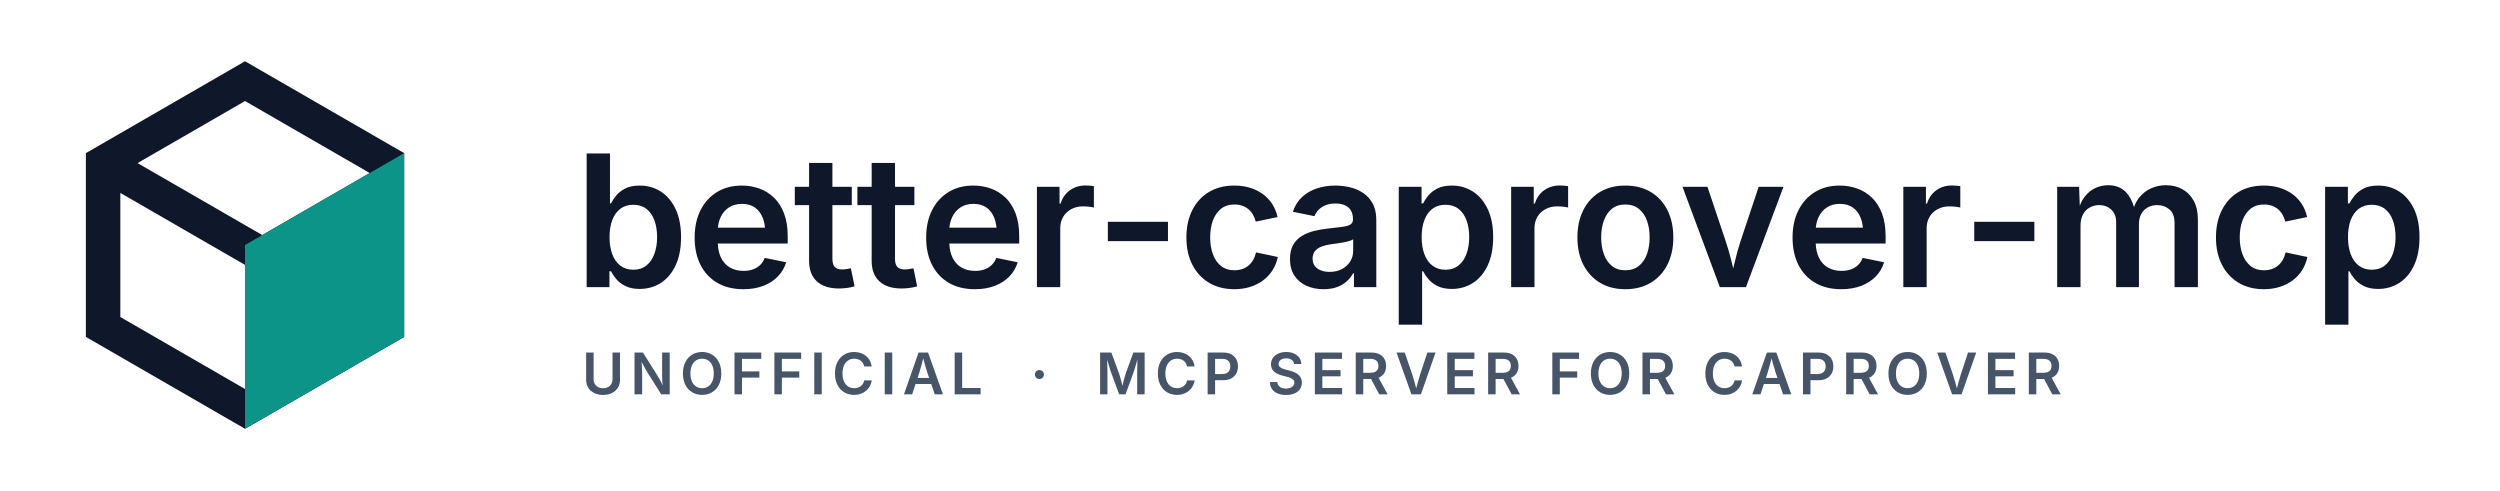
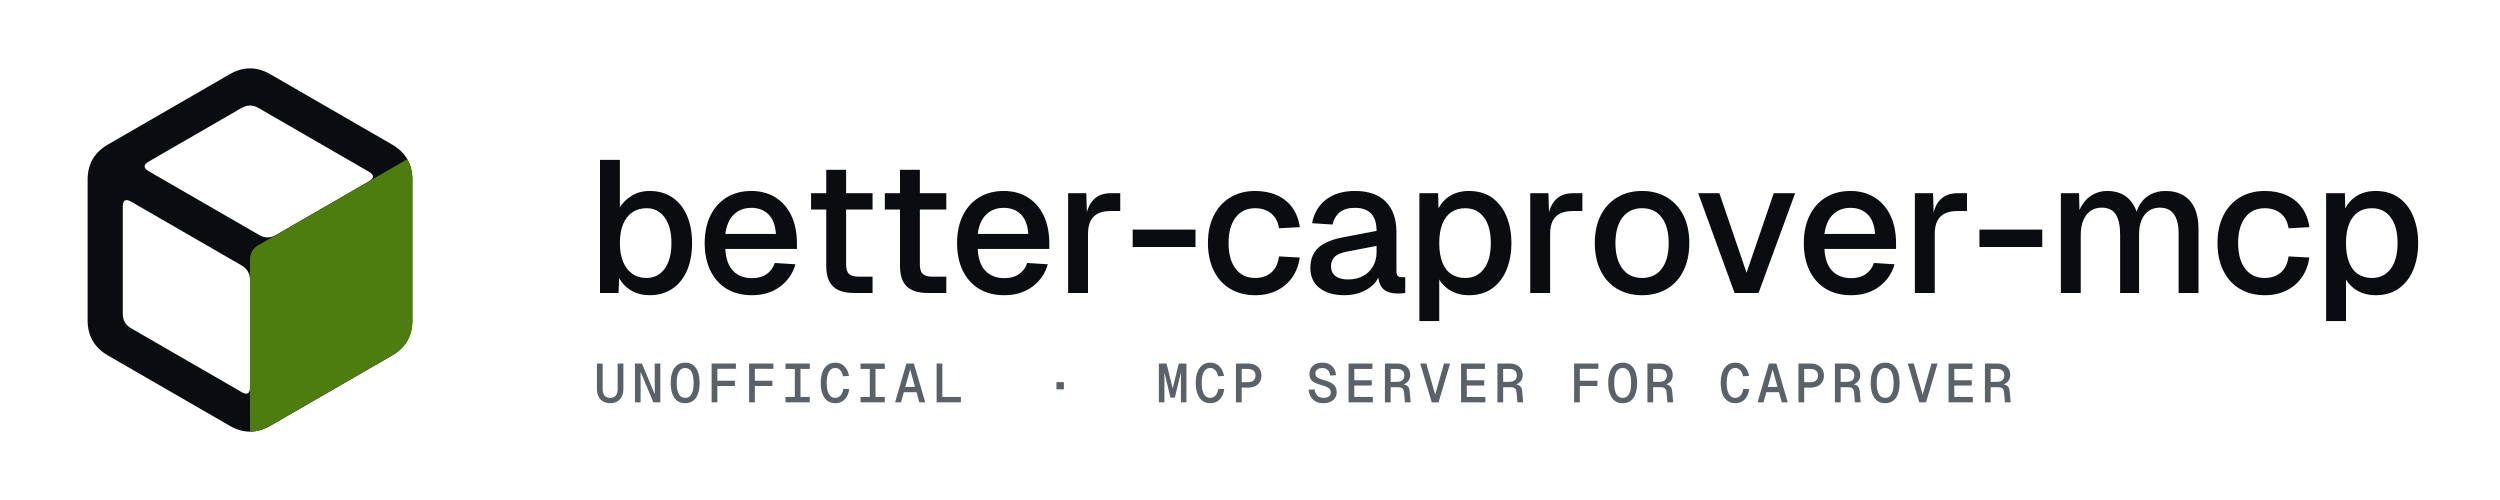
- <svg xmlns="http://www.w3.org/2000/svg" viewBox="0 0 1306 256" role="img" aria-label="better-caprover-mcp">
+ <svg xmlns="http://www.w3.org/2000/svg" viewBox="0 0 1280 256" role="img" aria-label="better-caprover-mcp">
  <g id="icone">
-     <path d="M128.00 32.00L211.14 80.00L211.14 176.00L128.00 224.00L44.86 176.00L44.86 80.00ZM71.86 85.20L128.00 52.78L193.14 90.39L137.00 122.80ZM62.86 100.78L128.00 138.39L128.00 203.22L62.86 165.61Z" fill="#0F172A" fill-rule="evenodd" />
-     <path d="M128.00 128.00L211.14 80.00L211.14 176.00L128.00 224.00Z" fill="#0D9488" />
+     <path d="M117.61 38Q128 32 138.39 38L200.75 74Q211.14 80 211.14 92V164Q211.14 176 200.75 182L138.39 218Q128 224 117.61 218L55.25 182Q44.86 176 44.86 164V92Q44.86 80 55.25 74ZM62.86 105.78V160.61Q62.86 165.61 67.19 168.11L123.67 200.72Q125.83 201.97 126.92 201.34Q128 200.72 128 198.22V143.39Q128 138.39 123.67 135.89L67.19 103.28Q65.03 102.03 63.94 102.66Q62.86 103.28 62.86 105.78ZM76.19 87.7 132.67 120.3Q137 122.8 141.33 120.3L188.81 92.89Q190.97 91.64 190.97 90.39Q190.97 89.14 188.81 87.89L132.33 55.28Q128 52.78 123.67 55.28L76.19 82.7Q74.03 83.95 74.03 85.2Q74.03 86.45 76.19 87.7Z" fill="#0A0C10" fill-rule="evenodd" />
+     <path d="M128 133Q128 128 132.33 125.5L208.54 81.5Q211.14 86 211.14 92V164Q211.14 176 200.75 182L138.39 218L138.38 218.01Q133.19 221 128 221Z" fill="#4D7C0F" />
  </g>
  <g id="palavra">
-     <path d="M334.125 150.938Q329.672 150.938 326.672 149.414Q323.672 147.891 321.891 145.734Q320.109 143.578 319.172 141.703H318.375V150.0H306.469V80.156H318.656V106.266H319.172Q320.109 104.391 321.844 102.234Q323.578 100.078 326.555 98.508Q329.531 96.938 334.172 96.938Q340.266 96.938 345.141 100.031Q350.016 103.125 352.898 109.148Q355.781 115.172 355.781 123.891Q355.781 132.516 352.969 138.562Q350.156 144.609 345.258 147.773Q340.359 150.938 334.125 150.938ZM330.844 140.906Q334.922 140.906 337.688 138.68Q340.453 136.453 341.859 132.586Q343.266 128.719 343.266 123.844Q343.266 118.969 341.883 115.148Q340.5 111.328 337.734 109.148Q334.969 106.969 330.844 106.969Q326.812 106.969 324.047 109.078Q321.281 111.188 319.852 114.961Q318.422 118.734 318.422 123.844Q318.422 128.953 319.852 132.797Q321.281 136.641 324.07 138.773Q326.859 140.906 330.844 140.906ZM388.331 151.078Q380.409 151.078 374.714 147.75Q369.019 144.422 365.948 138.375Q362.878 132.328 362.878 124.125Q362.878 116.016 365.902 109.922Q368.925 103.828 374.48 100.383Q380.034 96.938 387.534 96.938Q392.316 96.938 396.652 98.484Q400.988 100.031 404.339 103.266Q407.691 106.5 409.589 111.492Q411.488 116.484 411.488 123.375V127.219H374.972Q375.159 131.531 376.659 134.625Q378.347 138.047 381.394 139.781Q384.441 141.516 388.472 141.516Q391.144 141.516 393.323 140.742Q395.503 139.969 397.097 138.445Q398.691 136.922 399.488 134.719L410.691 137.016Q409.425 141.234 406.378 144.398Q403.331 147.562 398.761 149.32Q394.191 151.078 388.331 151.078ZM375.019 118.922H399.628Q399.347 116.016 398.363 113.578Q397.003 110.25 394.308 108.375Q391.613 106.5 387.581 106.5Q383.55 106.5 380.738 108.398Q377.925 110.297 376.472 113.438Q375.3 115.969 375.019 118.922ZM444.975 97.594V107.156H434.85V135.234Q434.85 138.094 436.069 139.43Q437.288 140.766 440.053 140.766Q440.897 140.766 442.28 140.555Q443.663 140.344 444.506 140.156L446.428 149.578Q444.413 150.188 442.303 150.445Q440.194 150.703 438.272 150.703Q430.725 150.703 426.694 146.953Q422.663 143.203 422.663 136.266V107.156H415.209V97.594H422.663V85.125H434.85V97.594ZM477.666 97.594V107.156H467.541V135.234Q467.541 138.094 468.759 139.43Q469.978 140.766 472.744 140.766Q473.588 140.766 474.97 140.555Q476.353 140.344 477.197 140.156L479.119 149.578Q477.103 150.188 474.994 150.445Q472.884 150.703 470.963 150.703Q463.416 150.703 459.384 146.953Q455.353 143.203 455.353 136.266V107.156H447.9V97.594H455.353V85.125H467.541V97.594ZM509.278 151.078Q501.356 151.078 495.661 147.75Q489.966 144.422 486.895 138.375Q483.825 132.328 483.825 124.125Q483.825 116.016 486.848 109.922Q489.872 103.828 495.427 100.383Q500.981 96.938 508.481 96.938Q513.263 96.938 517.598 98.484Q521.934 100.031 525.286 103.266Q528.638 106.5 530.536 111.492Q532.434 116.484 532.434 123.375V127.219H495.919Q496.106 131.531 497.606 134.625Q499.294 138.047 502.341 139.781Q505.388 141.516 509.419 141.516Q512.091 141.516 514.27 140.742Q516.45 139.969 518.044 138.445Q519.638 136.922 520.434 134.719L531.638 137.016Q530.372 141.234 527.325 144.398Q524.278 147.562 519.708 149.32Q515.138 151.078 509.278 151.078ZM495.966 118.922H520.575Q520.294 116.016 519.309 113.578Q517.95 110.25 515.255 108.375Q512.559 106.5 508.528 106.5Q504.497 106.5 501.684 108.398Q498.872 110.297 497.419 113.438Q496.247 115.969 495.966 118.922ZM541.688 150.0V97.594H553.5V106.359H554.062Q555.469 101.812 558.984 99.352Q562.5 96.891 567.0 96.891Q568.031 96.891 569.297 96.984Q570.562 97.078 571.453 97.219V108.422Q570.703 108.188 569.016 108.0Q567.328 107.812 565.688 107.812Q562.312 107.812 559.617 109.266Q556.922 110.719 555.398 113.273Q553.875 115.828 553.875 119.156V150.0ZM610.144 115.875V125.953H578.737V115.875ZM644.803 151.078Q637.162 151.078 631.537 147.68Q625.912 144.281 622.842 138.211Q619.772 132.141 619.772 124.078Q619.772 115.922 622.842 109.805Q625.912 103.688 631.537 100.312Q637.162 96.938 644.803 96.938Q649.162 96.938 652.912 98.062Q656.662 99.188 659.616 101.32Q662.569 103.453 664.561 106.5Q666.553 109.547 667.397 113.391L656.006 115.781Q655.491 113.766 654.53 112.102Q653.569 110.438 652.162 109.266Q650.756 108.094 648.928 107.461Q647.1 106.828 644.897 106.828Q640.631 106.828 637.819 109.102Q635.006 111.375 633.6 115.242Q632.194 119.109 632.194 124.031Q632.194 128.859 633.6 132.75Q635.006 136.641 637.819 138.914Q640.631 141.188 644.897 141.188Q647.147 141.188 648.998 140.531Q650.85 139.875 652.28 138.656Q653.709 137.438 654.694 135.703Q655.678 133.969 656.147 131.859L667.537 134.25Q666.694 138.188 664.702 141.281Q662.709 144.375 659.733 146.555Q656.756 148.734 652.983 149.906Q649.209 151.078 644.803 151.078ZM691.416 151.078Q686.447 151.078 682.462 149.273Q678.478 147.469 676.181 143.953Q673.884 140.438 673.884 135.281Q673.884 130.828 675.548 127.922Q677.212 125.016 680.048 123.281Q682.884 121.547 686.447 120.656Q690.009 119.766 693.853 119.391Q698.4 118.875 701.259 118.5Q704.119 118.125 705.455 117.281Q706.791 116.438 706.791 114.656V114.422Q706.791 111.844 705.759 110.039Q704.728 108.234 702.689 107.273Q700.65 106.312 697.65 106.312Q694.603 106.312 692.377 107.25Q690.15 108.188 688.744 109.688Q687.337 111.188 686.681 112.922L675.384 110.625Q676.931 105.984 680.166 102.961Q683.4 99.938 687.877 98.438Q692.353 96.938 697.603 96.938Q701.306 96.938 705.08 97.805Q708.853 98.672 711.994 100.734Q715.134 102.797 717.056 106.266Q718.978 109.734 718.978 114.984V150.0H707.306V142.781H706.837Q705.666 144.984 703.627 146.883Q701.587 148.781 698.564 149.93Q695.541 151.078 691.416 151.078ZM694.556 142.031Q698.353 142.031 701.095 140.531Q703.837 139.031 705.361 136.57Q706.884 134.109 706.884 131.203V125.016Q706.275 125.484 704.845 125.906Q703.416 126.328 701.658 126.656Q699.9 126.984 698.189 127.219Q696.478 127.453 695.306 127.594Q692.587 127.969 690.384 128.812Q688.181 129.656 686.939 131.18Q685.697 132.703 685.697 135.141Q685.697 137.391 686.845 138.914Q687.994 140.438 689.986 141.234Q691.978 142.031 694.556 142.031ZM730.716 169.594V97.594H742.622V106.266H743.419Q744.356 104.391 746.091 102.234Q747.825 100.078 750.802 98.508Q753.778 96.938 758.419 96.938Q764.512 96.938 769.387 100.031Q774.262 103.125 777.145 109.148Q780.028 115.172 780.028 123.891Q780.028 132.516 777.216 138.562Q774.403 144.609 769.505 147.773Q764.606 150.938 758.372 150.938Q753.919 150.938 750.919 149.414Q747.919 147.891 746.137 145.734Q744.356 143.578 743.419 141.703H742.903V169.594ZM755.091 140.906Q759.169 140.906 761.934 138.68Q764.7 136.453 766.106 132.586Q767.512 128.719 767.512 123.844Q767.512 118.969 766.13 115.148Q764.747 111.328 761.981 109.148Q759.216 106.969 755.091 106.969Q751.059 106.969 748.294 109.078Q745.528 111.188 744.098 114.961Q742.669 118.734 742.669 123.844Q742.669 128.953 744.098 132.797Q745.528 136.641 748.317 138.773Q751.106 140.906 755.091 140.906ZM789.422 150.0V97.594H801.234V106.359H801.797Q803.203 101.812 806.719 99.352Q810.234 96.891 814.734 96.891Q815.766 96.891 817.031 96.984Q818.297 97.078 819.187 97.219V108.422Q818.437 108.188 816.75 108.0Q815.062 107.812 813.422 107.812Q810.047 107.812 807.352 109.266Q804.656 110.719 803.133 113.273Q801.609 115.828 801.609 119.156V150.0ZM849.066 151.078Q841.425 151.078 835.8 147.68Q830.175 144.281 827.105 138.211Q824.034 132.141 824.034 124.078Q824.034 115.922 827.105 109.805Q830.175 103.688 835.8 100.312Q841.425 96.938 849.066 96.938Q856.753 96.938 862.378 100.312Q868.003 103.688 871.073 109.805Q874.144 115.922 874.144 124.078Q874.144 132.141 871.073 138.211Q868.003 144.281 862.378 147.68Q856.753 151.078 849.066 151.078ZM849.066 141.188Q853.331 141.188 856.167 138.891Q859.003 136.594 860.386 132.703Q861.769 128.812 861.769 124.031Q861.769 119.203 860.386 115.312Q859.003 111.422 856.167 109.125Q853.331 106.828 849.066 106.828Q844.8 106.828 842.011 109.125Q839.222 111.422 837.839 115.289Q836.456 119.156 836.456 124.031Q836.456 128.812 837.839 132.703Q839.222 136.594 842.011 138.891Q844.8 141.188 849.066 141.188ZM898.444 150.0 878.944 97.594H891.975L901.537 126.094Q903.225 131.109 904.444 136.172Q904.912 138.188 905.428 140.203Q905.897 138.188 906.412 136.172Q907.584 131.109 909.225 126.094L918.741 97.594H931.678L912.084 150.0ZM961.884 151.078Q953.962 151.078 948.267 147.75Q942.572 144.422 939.502 138.375Q936.431 132.328 936.431 124.125Q936.431 116.016 939.455 109.922Q942.478 103.828 948.033 100.383Q953.587 96.938 961.087 96.938Q965.869 96.938 970.205 98.484Q974.541 100.031 977.892 103.266Q981.244 106.5 983.142 111.492Q985.041 116.484 985.041 123.375V127.219H948.525Q948.712 131.531 950.212 134.625Q951.9 138.047 954.947 139.781Q957.994 141.516 962.025 141.516Q964.697 141.516 966.877 140.742Q969.056 139.969 970.65 138.445Q972.244 136.922 973.041 134.719L984.244 137.016Q982.978 141.234 979.931 144.398Q976.884 147.562 972.314 149.32Q967.744 151.078 961.884 151.078ZM948.572 118.922H973.181Q972.9 116.016 971.916 113.578Q970.556 110.25 967.861 108.375Q965.166 106.5 961.134 106.5Q957.103 106.5 954.291 108.398Q951.478 110.297 950.025 113.438Q948.853 115.969 948.572 118.922ZM994.294 150.0V97.594H1006.106V106.359H1006.669Q1008.075 101.812 1011.591 99.352Q1015.106 96.891 1019.606 96.891Q1020.637 96.891 1021.903 96.984Q1023.169 97.078 1024.059 97.219V108.422Q1023.309 108.188 1021.622 108.0Q1019.934 107.812 1018.294 107.812Q1014.919 107.812 1012.223 109.266Q1009.528 110.719 1008.005 113.273Q1006.481 115.828 1006.481 119.156V150.0ZM1062.75 115.875V125.953H1031.344V115.875ZM1074.675 150.0V97.594H1086.112L1086.487 107.531Q1087.519 104.625 1089.206 102.562Q1091.55 99.609 1094.714 98.18Q1097.878 96.75 1101.347 96.75Q1107.019 96.75 1110.534 100.312Q1113.3 103.172 1114.8 108.141Q1115.878 105.188 1117.706 102.984Q1120.284 99.891 1123.87 98.32Q1127.456 96.75 1131.534 96.75Q1136.269 96.75 1140.019 98.812Q1143.769 100.875 1145.972 104.836Q1148.175 108.797 1148.175 114.656V150.0H1135.987V116.531Q1135.987 111.656 1133.316 109.406Q1130.644 107.156 1126.894 107.156Q1123.987 107.156 1121.831 108.422Q1119.675 109.688 1118.527 111.914Q1117.378 114.141 1117.378 117.094V150.0H1105.472V115.969Q1105.472 111.984 1102.987 109.57Q1100.503 107.156 1096.612 107.156Q1093.941 107.156 1091.714 108.375Q1089.487 109.594 1088.175 111.984Q1086.862 114.375 1086.862 117.891V150.0ZM1182.647 151.078Q1175.006 151.078 1169.381 147.68Q1163.756 144.281 1160.686 138.211Q1157.616 132.141 1157.616 124.078Q1157.616 115.922 1160.686 109.805Q1163.756 103.688 1169.381 100.312Q1175.006 96.938 1182.647 96.938Q1187.006 96.938 1190.756 98.062Q1194.506 99.188 1197.459 101.32Q1200.412 103.453 1202.405 106.5Q1204.397 109.547 1205.241 113.391L1193.85 115.781Q1193.334 113.766 1192.373 112.102Q1191.412 110.438 1190.006 109.266Q1188.6 108.094 1186.772 107.461Q1184.944 106.828 1182.741 106.828Q1178.475 106.828 1175.662 109.102Q1172.85 111.375 1171.444 115.242Q1170.037 119.109 1170.037 124.031Q1170.037 128.859 1171.444 132.75Q1172.85 136.641 1175.662 138.914Q1178.475 141.188 1182.741 141.188Q1184.991 141.188 1186.842 140.531Q1188.694 139.875 1190.123 138.656Q1191.553 137.438 1192.537 135.703Q1193.522 133.969 1193.991 131.859L1205.381 134.25Q1204.537 138.188 1202.545 141.281Q1200.553 144.375 1197.577 146.555Q1194.6 148.734 1190.827 149.906Q1187.053 151.078 1182.647 151.078ZM1214.634 169.594V97.594H1226.541V106.266H1227.337Q1228.275 104.391 1230.009 102.234Q1231.744 100.078 1234.72 98.508Q1237.697 96.938 1242.337 96.938Q1248.431 96.938 1253.306 100.031Q1258.181 103.125 1261.064 109.148Q1263.947 115.172 1263.947 123.891Q1263.947 132.516 1261.134 138.562Q1258.322 144.609 1253.423 147.773Q1248.525 150.938 1242.291 150.938Q1237.837 150.938 1234.837 149.414Q1231.837 147.891 1230.056 145.734Q1228.275 143.578 1227.337 141.703H1226.822V169.594ZM1239.009 140.906Q1243.087 140.906 1245.853 138.68Q1248.619 136.453 1250.025 132.586Q1251.431 128.719 1251.431 123.844Q1251.431 118.969 1250.048 115.148Q1248.666 111.328 1245.9 109.148Q1243.134 106.969 1239.009 106.969Q1234.978 106.969 1232.212 109.078Q1229.447 111.188 1228.017 114.961Q1226.587 118.734 1226.587 123.844Q1226.587 128.953 1228.017 132.797Q1229.447 136.641 1232.236 138.773Q1235.025 140.906 1239.009 140.906Z" fill="#0F172A" />
+     <path d="M332.64 151.152Q327.36 151.152 323.28 148.8Q319.2 146.448 316.992 142.32L316.704 150.0H307.2V81.84H317.376V106.128Q319.392 102.768 323.376 100.272Q327.36 97.776 332.64 97.776Q339.264 97.776 344.16 101.04Q349.056 104.304 351.696 110.304Q354.336 116.304 354.336 124.464Q354.336 132.624 351.696 138.624Q349.056 144.624 344.16 147.888Q339.264 151.152 332.64 151.152ZM331.008 142.32Q336.864 142.32 340.32 137.568Q343.776 132.816 343.776 124.464Q343.776 116.112 340.32 111.36Q336.864 106.608 331.104 106.608Q326.784 106.608 323.712 108.72Q320.64 110.832 319.008 114.816Q317.376 118.8 317.376 124.464Q317.376 129.936 319.008 133.968Q320.64 138.0 323.712 140.16Q326.784 142.32 331.008 142.32ZM384.992 151.152Q377.504 151.152 372.08 147.888Q366.656 144.624 363.728 138.576Q360.8 132.528 360.8 124.464Q360.8 116.4 363.728 110.4Q366.656 104.4 372.032 101.088Q377.408 97.776 384.704 97.776Q391.616 97.776 396.896 100.992Q402.176 104.208 405.104 110.256Q408.032 116.304 408.032 124.848V127.44H371.36Q371.744 134.928 375.344 138.672Q378.944 142.416 385.088 142.416Q389.6 142.416 392.576 140.304Q395.552 138.192 396.704 134.64L407.264 135.312Q405.248 142.416 399.344 146.784Q393.44 151.152 384.992 151.152ZM371.36 119.76H397.28Q396.8 112.944 393.392 109.68Q389.984 106.416 384.704 106.416Q379.232 106.416 375.728 109.824Q372.224 113.232 371.36 119.76ZM437.248 150.0Q429.952 150.0 426.496 146.64Q423.04 143.28 423.04 136.176V107.28H415.264V98.928H423.04V86.928H433.216V98.928H446.752V107.28H433.216V135.408Q433.216 138.96 434.752 140.304Q436.288 141.648 439.456 141.648H446.752V150.0ZM475.008 150.0Q467.712 150.0 464.256 146.64Q460.8 143.28 460.8 136.176V107.28H453.024V98.928H460.8V86.928H470.976V98.928H484.512V107.28H470.976V135.408Q470.976 138.96 472.512 140.304Q474.048 141.648 477.216 141.648H484.512V150.0ZM514.208 151.152Q506.72 151.152 501.296 147.888Q495.872 144.624 492.944 138.576Q490.016 132.528 490.016 124.464Q490.016 116.4 492.944 110.4Q495.872 104.4 501.248 101.088Q506.624 97.776 513.92 97.776Q520.832 97.776 526.112 100.992Q531.392 104.208 534.32 110.256Q537.248 116.304 537.248 124.848V127.44H500.576Q500.96 134.928 504.56 138.672Q508.16 142.416 514.304 142.416Q518.816 142.416 521.792 140.304Q524.768 138.192 525.92 134.64L536.48 135.312Q534.464 142.416 528.56 146.784Q522.656 151.152 514.208 151.152ZM500.576 119.76H526.496Q526.016 112.944 522.608 109.68Q519.2 106.416 513.92 106.416Q508.448 106.416 504.944 109.824Q501.44 113.232 500.576 119.76ZM546.88 150.0V98.928H556.192L556.48 108.624Q557.632 104.4 560.032 102.096Q563.2 98.928 568.672 98.928H573.568V108.048H568.672Q564.832 108.048 562.24 109.296Q559.648 110.544 558.352 113.136Q557.056 115.728 557.056 119.856V150.0ZM579.936 126.48V117.552H612.096V126.48ZM642.656 151.152Q635.36 151.152 629.888 147.888Q624.416 144.624 621.44 138.576Q618.464 132.528 618.464 124.464Q618.464 116.4 621.44 110.4Q624.416 104.4 629.888 101.088Q635.36 97.776 642.656 97.776Q648.896 97.776 653.744 99.936Q658.592 102.096 661.616 106.224Q664.64 110.352 665.504 116.304L654.848 116.88Q654.08 111.888 650.816 109.248Q647.552 106.608 642.656 106.608Q636.224 106.608 632.624 111.36Q629.024 116.112 629.024 124.464Q629.024 132.816 632.624 137.568Q636.224 142.32 642.656 142.32Q647.552 142.32 650.816 139.584Q654.08 136.848 654.848 131.28L665.504 131.856Q664.64 137.712 661.616 142.032Q658.592 146.352 653.744 148.752Q648.896 151.152 642.656 151.152ZM688.384 151.152Q680.416 151.152 675.664 147.504Q670.912 143.856 670.912 137.232Q670.912 130.608 674.896 126.912Q678.88 123.216 687.232 121.584L704.8 118.224Q704.8 112.272 702.016 109.344Q699.232 106.416 693.76 106.416Q688.864 106.416 686.08 108.576Q683.296 110.736 682.24 114.96L671.776 114.288Q673.216 106.608 678.928 102.192Q684.64 97.776 693.76 97.776Q704.128 97.776 709.552 103.296Q714.976 108.816 714.976 118.8V138.672Q714.976 140.496 715.6 141.216Q716.224 141.936 717.664 141.936H719.488V150.0Q719.008 150.096 717.952 150.192Q716.896 150.288 715.744 150.288Q712.48 150.288 710.128 149.232Q707.776 148.176 706.624 145.68Q705.952 144.24 705.664 142.128Q704.8 144.048 703.264 145.584Q700.672 148.176 696.784 149.664Q692.896 151.152 688.384 151.152ZM690.016 143.088Q694.624 143.088 697.888 141.312Q701.152 139.536 702.976 136.368Q704.8 133.2 704.8 129.168V125.904L689.824 128.784Q685.216 129.648 683.344 131.52Q681.472 133.392 681.472 136.272Q681.472 139.536 683.728 141.312Q685.984 143.088 690.016 143.088ZM726.72 164.4V98.928H736.32L736.512 106.704Q738.432 102.96 741.792 100.656Q746.208 97.776 751.968 97.776Q759.456 97.776 764.304 101.472Q769.152 105.168 771.504 111.216Q773.856 117.264 773.856 124.464Q773.856 131.664 771.504 137.712Q769.152 143.76 764.304 147.456Q759.456 151.152 751.968 151.152Q748.128 151.152 744.768 149.808Q741.408 148.464 739.104 145.968Q737.76 144.72 736.896 143.088V164.4ZM750.144 142.32Q756.288 142.32 759.792 137.616Q763.296 132.912 763.296 124.464Q763.296 116.016 759.792 111.312Q756.288 106.608 750.144 106.608Q746.112 106.608 743.136 108.576Q740.16 110.544 738.528 114.576Q736.896 118.608 736.896 124.464Q736.896 130.32 738.48 134.352Q740.064 138.384 743.088 140.352Q746.112 142.32 750.144 142.32ZM783.488 150.0V98.928H792.8L793.088 108.624Q794.24 104.4 796.64 102.096Q799.808 98.928 805.28 98.928H810.176V108.048H805.28Q801.44 108.048 798.848 109.296Q796.256 110.544 794.96 113.136Q793.664 115.728 793.664 119.856V150.0ZM840.736 151.152Q833.44 151.152 827.968 147.888Q822.496 144.624 819.52 138.576Q816.544 132.528 816.544 124.464Q816.544 116.304 819.52 110.352Q822.496 104.4 827.968 101.088Q833.44 97.776 840.736 97.776Q848.032 97.776 853.504 101.088Q858.976 104.4 861.952 110.352Q864.928 116.304 864.928 124.464Q864.928 132.528 861.952 138.576Q858.976 144.624 853.504 147.888Q848.032 151.152 840.736 151.152ZM840.736 142.32Q847.264 142.32 850.816 137.568Q854.368 132.816 854.368 124.464Q854.368 116.112 850.816 111.36Q847.264 106.608 840.736 106.608Q834.304 106.608 830.704 111.36Q827.104 116.112 827.104 124.464Q827.104 132.816 830.704 137.568Q834.304 142.32 840.736 142.32ZM888.096 150.0 869.472 98.928H880.32L894.24 139.632L908.16 98.928H919.104L900.384 150.0ZM947.744 151.152Q940.256 151.152 934.832 147.888Q929.408 144.624 926.48 138.576Q923.552 132.528 923.552 124.464Q923.552 116.4 926.48 110.4Q929.408 104.4 934.784 101.088Q940.16 97.776 947.456 97.776Q954.368 97.776 959.648 100.992Q964.928 104.208 967.856 110.256Q970.784 116.304 970.784 124.848V127.44H934.112Q934.496 134.928 938.096 138.672Q941.696 142.416 947.84 142.416Q952.352 142.416 955.328 140.304Q958.304 138.192 959.456 134.64L970.016 135.312Q968 142.416 962.096 146.784Q956.192 151.152 947.744 151.152ZM934.112 119.76H960.032Q959.552 112.944 956.144 109.68Q952.736 106.416 947.456 106.416Q941.984 106.416 938.48 109.824Q934.976 113.232 934.112 119.76ZM980.416 150.0V98.928H989.728L990.016 108.624Q991.168 104.4 993.568 102.096Q996.736 98.928 1002.208 98.928H1007.104V108.048H1002.208Q998.368 108.048 995.776 109.296Q993.184 110.544 991.888 113.136Q990.592 115.728 990.592 119.856V150.0ZM1013.472 126.48V117.552H1045.632V126.48ZM1055.168 150.0V98.928H1064.48L1064.672 107.568Q1065.44 105.648 1066.688 104.016Q1068.8 101.04 1071.968 99.408Q1075.136 97.776 1078.88 97.776Q1085.408 97.776 1089.536 101.424Q1092.512 104.208 1093.952 108.336Q1094.72 105.936 1096.064 104.016Q1098.08 101.04 1101.344 99.408Q1104.608 97.776 1108.736 97.776Q1114.112 97.776 1117.904 100.032Q1121.696 102.288 1123.664 106.608Q1125.632 110.928 1125.632 117.168V150.0H1115.456V119.664Q1115.456 113.04 1113.056 109.68Q1110.656 106.32 1105.76 106.32Q1102.592 106.32 1100.192 107.952Q1097.792 109.584 1096.496 112.656Q1095.2 115.728 1095.2 120.048V150.0H1085.504V120.048Q1085.504 113.52 1083.344 109.92Q1081.184 106.32 1076.0 106.32Q1072.736 106.32 1070.384 107.952Q1068.032 109.584 1066.688 112.704Q1065.344 115.824 1065.344 120.048V150.0ZM1159.552 151.152Q1152.256 151.152 1146.784 147.888Q1141.312 144.624 1138.336 138.576Q1135.36 132.528 1135.36 124.464Q1135.36 116.4 1138.336 110.4Q1141.312 104.4 1146.784 101.088Q1152.256 97.776 1159.552 97.776Q1165.792 97.776 1170.64 99.936Q1175.488 102.096 1178.512 106.224Q1181.536 110.352 1182.4 116.304L1171.744 116.88Q1170.976 111.888 1167.712 109.248Q1164.448 106.608 1159.552 106.608Q1153.12 106.608 1149.52 111.36Q1145.92 116.112 1145.92 124.464Q1145.92 132.816 1149.52 137.568Q1153.12 142.32 1159.552 142.32Q1164.448 142.32 1167.712 139.584Q1170.976 136.848 1171.744 131.28L1182.4 131.856Q1181.536 137.712 1178.512 142.032Q1175.488 146.352 1170.64 148.752Q1165.792 151.152 1159.552 151.152ZM1190.976 164.4V98.928H1200.576L1200.768 106.704Q1202.688 102.96 1206.048 100.656Q1210.464 97.776 1216.224 97.776Q1223.712 97.776 1228.56 101.472Q1233.408 105.168 1235.76 111.216Q1238.112 117.264 1238.112 124.464Q1238.112 131.664 1235.76 137.712Q1233.408 143.76 1228.56 147.456Q1223.712 151.152 1216.224 151.152Q1212.384 151.152 1209.024 149.808Q1205.664 148.464 1203.36 145.968Q1202.016 144.72 1201.152 143.088V164.4ZM1214.4 142.32Q1220.544 142.32 1224.048 137.616Q1227.552 132.912 1227.552 124.464Q1227.552 116.016 1224.048 111.312Q1220.544 106.608 1214.4 106.608Q1210.368 106.608 1207.392 108.576Q1204.416 110.544 1202.784 114.576Q1201.152 118.608 1201.152 124.464Q1201.152 130.32 1202.736 134.352Q1204.32 138.384 1207.344 140.352Q1210.368 142.32 1214.4 142.32Z" fill="#0A0C10" />
  </g>
  <g id="slogan">
-     <path d="M315.045 206.322Q312.379 206.322 310.387 205.319Q308.395 204.315 307.296 202.536Q306.197 200.756 306.197 198.427V184.174H310.108V198.104Q310.108 199.467 310.716 200.536Q311.324 201.605 312.43 202.213Q313.536 202.821 315.045 202.821Q316.554 202.821 317.66 202.213Q318.766 201.605 319.374 200.536Q319.981 199.467 319.981 198.104V184.174H323.893V198.427Q323.893 200.756 322.787 202.536Q321.681 204.315 319.696 205.319Q317.711 206.322 315.045 206.322ZM331.472 206.0V184.174H335.896L343.44 196.2Q343.909 196.947 344.436 197.892Q344.964 198.837 345.535 199.994Q345.828 200.609 346.121 201.269Q346.077 200.668 346.048 200.053Q345.96 198.764 345.923 197.599Q345.887 196.435 345.887 195.629V184.174H349.856V206.0H345.418L338.606 195.175Q337.962 194.135 337.39 193.124Q336.819 192.113 336.16 190.839Q335.735 190.004 335.179 188.964Q335.237 189.901 335.281 190.78Q335.354 192.216 335.406 193.344Q335.457 194.472 335.457 195.16V206.0ZM366.796 206.293Q363.925 206.293 361.655 204.96Q359.384 203.627 358.073 201.122Q356.762 198.617 356.762 195.102Q356.762 191.571 358.073 189.059Q359.384 186.547 361.655 185.214Q363.925 183.881 366.796 183.881Q369.653 183.881 371.916 185.214Q374.179 186.547 375.49 189.059Q376.801 191.571 376.801 195.102Q376.801 198.617 375.49 201.129Q374.179 203.642 371.916 204.967Q369.653 206.293 366.796 206.293ZM366.796 202.792Q368.569 202.792 369.939 201.906Q371.308 201.02 372.085 199.298Q372.861 197.577 372.861 195.102Q372.861 192.597 372.085 190.875Q371.308 189.154 369.939 188.268Q368.569 187.382 366.796 187.382Q365.009 187.382 363.632 188.275Q362.255 189.169 361.472 190.89Q360.688 192.611 360.688 195.102Q360.688 197.577 361.472 199.291Q362.255 201.005 363.632 201.898Q365.009 202.792 366.796 202.792ZM383.707 206.0V184.174H397.682V187.47H387.619V194.018H396.701V197.27H387.619V206.0ZM404.544 206.0V184.174H418.519V187.47H408.455V194.018H417.537V197.27H408.455V206.0ZM429.292 184.174V206.0H425.381V184.174ZM446.188 206.293Q443.317 206.293 441.061 204.96Q438.805 203.627 437.502 201.122Q436.198 198.617 436.198 195.102Q436.198 191.571 437.509 189.059Q438.82 186.547 441.083 185.214Q443.346 183.881 446.188 183.881Q447.975 183.881 449.535 184.386Q451.096 184.892 452.319 185.866Q453.542 186.84 454.333 188.246Q455.124 189.652 455.387 191.439H451.447Q451.257 190.458 450.795 189.711Q450.334 188.964 449.645 188.444Q448.957 187.924 448.093 187.653Q447.228 187.382 446.247 187.382Q444.46 187.382 443.075 188.283Q441.691 189.184 440.908 190.905Q440.124 192.626 440.124 195.102Q440.124 197.606 440.915 199.32Q441.706 201.034 443.09 201.913Q444.474 202.792 446.232 202.792Q447.214 202.792 448.078 202.521Q448.942 202.25 449.638 201.73Q450.334 201.21 450.803 200.456Q451.271 199.701 451.447 198.734H455.402Q455.182 200.302 454.443 201.671Q453.703 203.041 452.502 204.081Q451.301 205.121 449.711 205.707Q448.122 206.293 446.188 206.293ZM466.102 184.174V206.0H462.191V184.174ZM472.232 206.0 479.849 184.174H484.815L492.608 206.0H488.316L486.47 200.595H478.296L476.509 206.0ZM485.386 197.445 484.434 194.662Q483.863 192.904 483.247 190.678Q482.808 189.096 482.295 187.206Q481.812 189.125 481.387 190.722Q480.787 192.963 480.259 194.662L479.336 197.445ZM498.723 206.0V184.174H502.634V202.704H512.273V206.0ZM542.981 197.987Q542 197.987 541.318 197.313Q540.637 196.64 540.637 195.644Q540.637 194.662 541.318 193.988Q542 193.314 542.981 193.314Q543.977 193.314 544.658 193.988Q545.339 194.662 545.339 195.644Q545.339 196.64 544.658 197.313Q543.977 197.987 542.981 197.987ZM574.686 206.0V184.174H580.574L584.72 195.438Q584.939 196.068 585.21 197.057Q585.481 198.046 585.767 199.188Q586.053 200.331 586.316 201.415Q586.331 201.503 586.346 201.591Q586.36 201.518 586.39 201.444Q586.639 200.375 586.924 199.225Q587.21 198.075 587.481 197.079Q587.752 196.083 587.957 195.438L592.059 184.174H597.962V206.0H594.065V194.984Q594.065 194.281 594.08 193.285Q594.095 192.289 594.124 191.146Q594.153 190.004 594.183 188.832Q594.197 188.261 594.197 187.719Q594.036 188.349 593.86 188.979Q593.509 190.194 593.172 191.33Q592.835 192.465 592.535 193.417Q592.234 194.369 592.015 194.984L587.986 206.0H584.661L580.574 194.984Q580.354 194.369 580.054 193.439Q579.754 192.509 579.41 191.381Q579.065 190.253 578.729 189.022Q578.553 188.422 578.392 187.836Q578.392 188.275 578.406 188.744Q578.436 189.901 578.458 191.059Q578.479 192.216 578.501 193.234Q578.523 194.252 578.523 194.984V206.0ZM614.858 206.293Q611.987 206.293 609.731 204.96Q607.475 203.627 606.172 201.122Q604.868 198.617 604.868 195.102Q604.868 191.571 606.179 189.059Q607.49 186.547 609.753 185.214Q612.016 183.881 614.858 183.881Q616.645 183.881 618.205 184.386Q619.765 184.892 620.989 185.866Q622.212 186.84 623.003 188.246Q623.794 189.652 624.057 191.439H620.117Q619.927 190.458 619.465 189.711Q619.004 188.964 618.315 188.444Q617.627 187.924 616.763 187.653Q615.898 187.382 614.917 187.382Q613.13 187.382 611.745 188.283Q610.361 189.184 609.577 190.905Q608.794 192.626 608.794 195.102Q608.794 197.606 609.585 199.32Q610.376 201.034 611.76 201.913Q613.144 202.792 614.902 202.792Q615.884 202.792 616.748 202.521Q617.612 202.25 618.308 201.73Q619.004 201.21 619.472 200.456Q619.941 199.701 620.117 198.734H624.072Q623.852 200.302 623.113 201.671Q622.373 203.041 621.172 204.081Q619.971 205.121 618.381 205.707Q616.792 206.293 614.858 206.293ZM630.861 206.0V184.174H639.02Q641.525 184.174 643.239 185.111Q644.953 186.049 645.832 187.682Q646.711 189.315 646.711 191.396Q646.711 193.49 645.824 195.116Q644.938 196.742 643.21 197.68Q641.481 198.617 638.962 198.617H634.772V206.0ZM634.772 195.395H638.449Q639.928 195.395 640.873 194.882Q641.818 194.369 642.265 193.461Q642.712 192.553 642.712 191.396Q642.712 190.238 642.265 189.345Q641.818 188.451 640.866 187.953Q639.914 187.455 638.42 187.455H634.772ZM671.831 206.337Q669.297 206.337 667.429 205.546Q665.562 204.755 664.507 203.246Q663.452 201.737 663.364 199.584H667.217Q667.32 200.727 667.935 201.488Q668.55 202.25 669.561 202.624Q670.571 202.997 671.802 202.997Q673.091 202.997 674.08 202.602Q675.069 202.206 675.625 201.496Q676.182 200.785 676.182 199.848Q676.182 198.998 675.691 198.441Q675.2 197.885 674.314 197.497Q673.428 197.108 672.241 196.815L669.766 196.171Q667.027 195.468 665.496 194.047Q663.965 192.626 663.965 190.312Q663.965 188.378 665.005 186.928Q666.045 185.478 667.847 184.679Q669.649 183.881 671.934 183.881Q674.263 183.881 676.021 184.687Q677.779 185.492 678.767 186.913Q679.756 188.334 679.8 190.15H676.006Q675.86 188.744 674.754 187.975Q673.648 187.206 671.875 187.206Q670.645 187.206 669.758 187.58Q668.872 187.953 668.396 188.598Q667.92 189.242 667.92 190.077Q667.92 190.985 668.484 191.571Q669.048 192.157 669.905 192.509Q670.762 192.86 671.641 193.08L673.677 193.607Q674.893 193.9 676.035 194.384Q677.178 194.867 678.093 195.607Q679.009 196.347 679.551 197.401Q680.093 198.456 680.093 199.877Q680.093 201.796 679.112 203.253Q678.13 204.711 676.284 205.524Q674.439 206.337 671.831 206.337ZM686.882 206.0V184.174H701.062V187.47H690.793V193.358H700.3V196.61H690.793V202.704H701.12V206.0ZM708.246 206.0V184.174H716.405Q718.91 184.174 720.624 185.053Q722.338 185.932 723.217 187.506Q724.096 189.081 724.096 191.161Q724.096 193.241 723.209 194.779Q722.323 196.317 720.595 197.152Q720.389 197.255 720.17 197.343L724.901 206.0H720.521L716.229 197.987H712.157V206.0ZM712.157 194.75H715.834Q717.313 194.75 718.251 194.333Q719.188 193.915 719.642 193.109Q720.096 192.304 720.096 191.161Q720.096 189.989 719.642 189.162Q719.188 188.334 718.243 187.895Q717.299 187.455 715.804 187.455H712.157ZM737.33 206.0 729.551 184.174H733.843L737.711 195.512Q738.253 197.211 738.882 199.423Q739.337 201.005 739.835 202.88Q740.333 200.976 740.772 199.408Q741.373 197.211 741.9 195.512L745.65 184.174H749.927L742.281 206.0ZM756.042 206.0V184.174H770.222V187.47H759.954V193.358H769.46V196.61H759.954V202.704H770.281V206.0ZM777.406 206.0V184.174H785.566Q788.071 184.174 789.784 185.053Q791.498 185.932 792.377 187.506Q793.256 189.081 793.256 191.161Q793.256 193.241 792.37 194.779Q791.484 196.317 789.755 197.152Q789.55 197.255 789.33 197.343L794.062 206.0H789.682L785.39 197.987H781.318V206.0ZM781.318 194.75H784.994Q786.474 194.75 787.411 194.333Q788.349 193.915 788.803 193.109Q789.257 192.304 789.257 191.161Q789.257 189.989 788.803 189.162Q788.349 188.334 787.404 187.895Q786.459 187.455 784.965 187.455H781.318ZM810.935 206.0V184.174H824.91V187.47H814.846V194.018H823.929V197.27H814.846V206.0ZM841.118 206.293Q838.247 206.293 835.976 204.96Q833.706 203.627 832.395 201.122Q831.084 198.617 831.084 195.102Q831.084 191.571 832.395 189.059Q833.706 186.547 835.976 185.214Q838.247 183.881 841.118 183.881Q843.974 183.881 846.237 185.214Q848.501 186.547 849.812 189.059Q851.123 191.571 851.123 195.102Q851.123 198.617 849.812 201.129Q848.501 203.642 846.237 204.967Q843.974 206.293 841.118 206.293ZM841.118 202.792Q842.89 202.792 844.26 201.906Q845.629 201.02 846.406 199.298Q847.182 197.577 847.182 195.102Q847.182 192.597 846.406 190.875Q845.629 189.154 844.26 188.268Q842.89 187.382 841.118 187.382Q839.331 187.382 837.954 188.275Q836.577 189.169 835.793 190.89Q835.009 192.611 835.009 195.102Q835.009 197.577 835.793 199.291Q836.577 201.005 837.954 201.898Q839.331 202.792 841.118 202.792ZM858.029 206.0V184.174H866.188Q868.693 184.174 870.407 185.053Q872.121 185.932 872.999 187.506Q873.878 189.081 873.878 191.161Q873.878 193.241 872.992 194.779Q872.106 196.317 870.377 197.152Q870.172 197.255 869.953 197.343L874.684 206.0H870.304L866.012 197.987H861.94V206.0ZM861.94 194.75H865.617Q867.096 194.75 868.034 194.333Q868.971 193.915 869.425 193.109Q869.879 192.304 869.879 191.161Q869.879 189.989 869.425 189.162Q868.971 188.334 868.026 187.895Q867.081 187.455 865.587 187.455H861.94ZM900.859 206.293Q897.988 206.293 895.732 204.96Q893.477 203.627 892.173 201.122Q890.869 198.617 890.869 195.102Q890.869 191.571 892.18 189.059Q893.491 186.547 895.754 185.214Q898.018 183.881 900.859 183.881Q902.646 183.881 904.207 184.386Q905.767 184.892 906.99 185.866Q908.213 186.84 909.004 188.246Q909.795 189.652 910.059 191.439H906.118Q905.928 190.458 905.466 189.711Q905.005 188.964 904.316 188.444Q903.628 187.924 902.764 187.653Q901.899 187.382 900.918 187.382Q899.131 187.382 897.747 188.283Q896.362 189.184 895.579 190.905Q894.795 192.626 894.795 195.102Q894.795 197.606 895.586 199.32Q896.377 201.034 897.761 201.913Q899.146 202.792 900.903 202.792Q901.885 202.792 902.749 202.521Q903.613 202.25 904.309 201.73Q905.005 201.21 905.474 200.456Q905.942 199.701 906.118 198.734H910.073Q909.854 200.302 909.114 201.671Q908.374 203.041 907.173 204.081Q905.972 205.121 904.382 205.707Q902.793 206.293 900.859 206.293ZM915.397 206.0 923.014 184.174H927.98L935.773 206.0H931.481L929.636 200.595H921.462L919.675 206.0ZM928.552 197.445 927.599 194.662Q927.028 192.904 926.413 190.678Q925.973 189.096 925.461 187.206Q924.977 189.125 924.553 190.722Q923.952 192.963 923.425 194.662L922.502 197.445ZM941.888 206.0V184.174H950.047Q952.552 184.174 954.266 185.111Q955.98 186.049 956.859 187.682Q957.738 189.315 957.738 191.396Q957.738 193.49 956.852 195.116Q955.965 196.742 954.237 197.68Q952.508 198.617 949.989 198.617H945.799V206.0ZM945.799 195.395H949.476Q950.956 195.395 951.9 194.882Q952.845 194.369 953.292 193.461Q953.739 192.553 953.739 191.396Q953.739 190.238 953.292 189.345Q952.845 188.451 951.893 187.953Q950.941 187.455 949.447 187.455H945.799ZM964.439 206.0V184.174H972.598Q975.103 184.174 976.817 185.053Q978.531 185.932 979.41 187.506Q980.288 189.081 980.288 191.161Q980.288 193.241 979.402 194.779Q978.516 196.317 976.788 197.152Q976.582 197.255 976.363 197.343L981.094 206.0H976.714L972.422 197.987H968.35V206.0ZM968.35 194.75H972.027Q973.506 194.75 974.444 194.333Q975.381 193.915 975.835 193.109Q976.289 192.304 976.289 191.161Q976.289 189.989 975.835 189.162Q975.381 188.334 974.436 187.895Q973.492 187.455 971.997 187.455H968.35ZM996.555 206.293Q993.684 206.293 991.413 204.96Q989.143 203.627 987.832 201.122Q986.521 198.617 986.521 195.102Q986.521 191.571 987.832 189.059Q989.143 186.547 991.413 185.214Q993.684 183.881 996.555 183.881Q999.411 183.881 1001.675 185.214Q1003.938 186.547 1005.249 189.059Q1006.56 191.571 1006.56 195.102Q1006.56 198.617 1005.249 201.129Q1003.938 203.642 1001.675 204.967Q999.411 206.293 996.555 206.293ZM996.555 202.792Q998.327 202.792 999.697 201.906Q1001.067 201.02 1001.843 199.298Q1002.619 197.577 1002.619 195.102Q1002.619 192.597 1001.843 190.875Q1001.067 189.154 999.697 188.268Q998.327 187.382 996.555 187.382Q994.768 187.382 993.391 188.275Q992.014 189.169 991.23 190.89Q990.446 192.611 990.446 195.102Q990.446 197.577 991.23 199.291Q992.014 201.005 993.391 201.898Q994.768 202.792 996.555 202.792ZM1019.779 206.0 1012.001 184.174H1016.293L1020.16 195.512Q1020.702 197.211 1021.332 199.423Q1021.786 201.005 1022.284 202.88Q1022.782 200.976 1023.222 199.408Q1023.822 197.211 1024.35 195.512L1028.1 184.174H1032.377L1024.73 206.0ZM1038.492 206.0V184.174H1052.672V187.47H1042.403V193.358H1051.91V196.61H1042.403V202.704H1052.73V206.0ZM1059.856 206.0V184.174H1068.015Q1070.52 184.174 1072.234 185.053Q1073.948 185.932 1074.827 187.506Q1075.706 189.081 1075.706 191.161Q1075.706 193.241 1074.819 194.779Q1073.933 196.317 1072.205 197.152Q1072 197.255 1071.78 197.343L1076.511 206.0H1072.131L1067.839 197.987H1063.767V206.0ZM1063.767 194.75H1067.444Q1068.923 194.75 1069.861 194.333Q1070.798 193.915 1071.253 193.109Q1071.707 192.304 1071.707 191.161Q1071.707 189.989 1071.253 189.162Q1070.798 188.334 1069.854 187.895Q1068.909 187.455 1067.415 187.455H1063.767Z" fill="#475569" />
+     <path d="M312.4 206.448Q309.208 206.448 307.416 204.488Q305.624 202.528 305.624 199.084V186.12H308.564V199.196Q308.564 201.38 309.544 202.542Q310.524 203.704 312.4 203.704Q314.276 203.704 315.256 202.542Q316.236 201.38 316.236 199.196V186.12H319.176V199.084Q319.176 202.528 317.384 204.488Q315.592 206.448 312.4 206.448ZM325.104 206.0V186.12H328.688L335.212 201.8V186.12H338.096V206.0H334.512L327.988 190.32V206.0ZM350.8 206.448Q348.42 206.448 346.782 205.244Q345.144 204.04 344.276 201.716Q343.408 199.392 343.408 196.088Q343.408 192.728 344.276 190.404Q345.144 188.08 346.782 186.876Q348.42 185.672 350.8 185.672Q353.18 185.672 354.832 186.876Q356.484 188.08 357.338 190.404Q358.192 192.728 358.192 196.088Q358.192 199.392 357.338 201.716Q356.484 204.04 354.832 205.244Q353.18 206.448 350.8 206.448ZM350.8 203.704Q352.2 203.704 353.166 202.864Q354.132 202.024 354.636 200.316Q355.14 198.608 355.14 196.088Q355.14 193.568 354.636 191.846Q354.132 190.124 353.166 189.27Q352.2 188.416 350.8 188.416Q349.4 188.416 348.434 189.27Q347.468 190.124 346.964 191.846Q346.46 193.568 346.46 196.088Q346.46 198.608 346.964 200.316Q347.468 202.024 348.434 202.864Q349.4 203.704 350.8 203.704ZM364.344 206.0V186.12H376.776V188.836H367.284V194.94H376.272V197.628H367.284V206.0ZM383.544 206.0V186.12H395.976V188.836H386.484V194.94H395.472V197.628H386.484V206.0ZM402.184 206.0V203.228H406.944V188.892H402.184V186.12H414.616V188.892H409.856V203.228H414.616V206.0ZM427.684 206.448Q425.276 206.448 423.61 205.188Q421.944 203.928 421.076 201.604Q420.208 199.28 420.208 196.088Q420.208 192.868 421.076 190.544Q421.944 188.22 423.61 186.946Q425.276 185.672 427.684 185.672Q430.4 185.672 432.262 187.464Q434.124 189.256 434.712 192.476L431.632 192.644Q431.212 190.572 430.162 189.494Q429.112 188.416 427.684 188.416Q426.228 188.416 425.248 189.312Q424.268 190.208 423.764 191.916Q423.26 193.624 423.26 196.088Q423.26 198.524 423.764 200.218Q424.268 201.912 425.248 202.808Q426.228 203.704 427.684 203.704Q429.224 203.704 430.316 202.528Q431.408 201.352 431.772 199.084L434.824 199.224Q434.32 202.64 432.444 204.544Q430.568 206.448 427.684 206.448ZM440.584 206.0V203.228H445.344V188.892H440.584V186.12H453.016V188.892H448.256V203.228H453.016V206.0ZM458.272 206.0 464.096 186.12H467.904L473.728 206.0H470.676L469.248 200.82H462.752L461.324 206.0ZM468.492 198.104 466 189.172 463.508 198.104ZM479.544 206.0V186.12H482.484V203.228H491.976V206.0ZM540.896 199.336V195.64H544.704V199.336ZM599.28 203.592 596.172 190.656V206.0H593.344V186.12H597.264L600.4 198.916L603.536 186.12H607.456V206.0H604.628V190.656L601.52 203.592ZM619.684 206.448Q617.276 206.448 615.61 205.188Q613.944 203.928 613.076 201.604Q612.208 199.28 612.208 196.088Q612.208 192.868 613.076 190.544Q613.944 188.22 615.61 186.946Q617.276 185.672 619.684 185.672Q622.4 185.672 624.262 187.464Q626.124 189.256 626.712 192.476L623.632 192.644Q623.212 190.572 622.162 189.494Q621.112 188.416 619.684 188.416Q618.228 188.416 617.248 189.312Q616.268 190.208 615.764 191.916Q615.26 193.624 615.26 196.088Q615.26 198.524 615.764 200.218Q616.268 201.912 617.248 202.808Q618.228 203.704 619.684 203.704Q621.224 203.704 622.316 202.528Q623.408 201.352 623.772 199.084L626.824 199.224Q626.32 202.64 624.444 204.544Q622.568 206.448 619.684 206.448ZM632.808 206.0V186.12H638.968Q641.04 186.12 642.594 186.876Q644.148 187.632 645.002 189.018Q645.856 190.404 645.856 192.308Q645.856 194.212 645.002 195.598Q644.148 196.984 642.594 197.726Q641.04 198.468 638.968 198.468H635.748V206.0ZM635.748 195.696H638.66Q640.788 195.696 641.796 194.828Q642.804 193.96 642.804 192.308Q642.804 190.628 641.796 189.76Q640.788 188.892 638.66 188.892H635.748ZM677.452 206.448Q675.296 206.448 673.686 205.58Q672.076 204.712 671.124 203.158Q670.172 201.604 670.004 199.532L673.028 199.336Q673.224 200.764 673.812 201.744Q674.4 202.724 675.352 203.214Q676.304 203.704 677.564 203.704Q678.796 203.704 679.636 203.382Q680.476 203.06 680.924 202.444Q681.372 201.828 681.372 200.932Q681.372 200.036 680.952 199.392Q680.532 198.748 679.44 198.202Q678.348 197.656 676.248 197.068Q674.204 196.508 672.916 195.794Q671.628 195.08 671.04 194.03Q670.452 192.98 670.452 191.44Q670.452 189.732 671.25 188.43Q672.048 187.128 673.546 186.4Q675.044 185.672 677.144 185.672Q679.216 185.672 680.686 186.484Q682.156 187.296 683.01 188.738Q683.864 190.18 684.06 192.112L681.036 192.28Q680.896 191.132 680.406 190.264Q679.916 189.396 679.076 188.906Q678.236 188.416 677.06 188.416Q675.408 188.416 674.442 189.2Q673.476 189.984 673.476 191.3Q673.476 192.14 673.868 192.714Q674.26 193.288 675.24 193.722Q676.22 194.156 677.984 194.66Q680.364 195.304 681.764 196.158Q683.164 197.012 683.78 198.16Q684.396 199.308 684.396 200.932Q684.396 202.556 683.528 203.816Q682.66 205.076 681.106 205.762Q679.552 206.448 677.452 206.448ZM690.464 206.0V186.12H702.672V188.892H693.404V194.688H702.336V197.376H693.404V203.228H702.896V206.0ZM709.076 206.0V186.12H715.264Q718.428 186.12 720.234 187.716Q722.04 189.312 722.04 192.056Q722.04 193.484 721.41 194.576Q720.78 195.668 719.772 196.284Q719.24 196.592 718.68 196.788Q719.856 197.012 720.584 197.572Q721.592 198.44 721.76 200.344L722.264 206.0H719.324L718.876 200.904Q718.792 199.924 718.456 199.336Q718.12 198.748 717.42 198.496Q716.72 198.244 715.488 198.244H712.016V206.0ZM712.016 195.5H715.208Q717.056 195.5 718.036 194.632Q719.016 193.764 719.016 192.196Q719.016 190.6 718.036 189.746Q717.056 188.892 715.208 188.892H712.016ZM733.064 206.0 727.156 186.12H730.264L734.8 202.052L739.336 186.12H742.444L736.536 206.0ZM748.064 206.0V186.12H760.272V188.892H751.004V194.688H759.936V197.376H751.004V203.228H760.496V206.0ZM766.676 206.0V186.12H772.864Q776.028 186.12 777.834 187.716Q779.64 189.312 779.64 192.056Q779.64 193.484 779.01 194.576Q778.38 195.668 777.372 196.284Q776.84 196.592 776.28 196.788Q777.456 197.012 778.184 197.572Q779.192 198.44 779.36 200.344L779.864 206.0H776.924L776.476 200.904Q776.392 199.924 776.056 199.336Q775.72 198.748 775.02 198.496Q774.32 198.244 773.088 198.244H769.616V206.0ZM769.616 195.5H772.808Q774.656 195.5 775.636 194.632Q776.616 193.764 776.616 192.196Q776.616 190.6 775.636 189.746Q774.656 188.892 772.808 188.892H769.616ZM805.944 206.0V186.12H818.376V188.836H808.884V194.94H817.872V197.628H808.884V206.0ZM830.8 206.448Q828.42 206.448 826.782 205.244Q825.144 204.04 824.276 201.716Q823.408 199.392 823.408 196.088Q823.408 192.728 824.276 190.404Q825.144 188.08 826.782 186.876Q828.42 185.672 830.8 185.672Q833.18 185.672 834.832 186.876Q836.484 188.08 837.338 190.404Q838.192 192.728 838.192 196.088Q838.192 199.392 837.338 201.716Q836.484 204.04 834.832 205.244Q833.18 206.448 830.8 206.448ZM830.8 203.704Q832.2 203.704 833.166 202.864Q834.132 202.024 834.636 200.316Q835.14 198.608 835.14 196.088Q835.14 193.568 834.636 191.846Q834.132 190.124 833.166 189.27Q832.2 188.416 830.8 188.416Q829.4 188.416 828.434 189.27Q827.468 190.124 826.964 191.846Q826.46 193.568 826.46 196.088Q826.46 198.608 826.964 200.316Q827.468 202.024 828.434 202.864Q829.4 203.704 830.8 203.704ZM843.476 206.0V186.12H849.664Q852.828 186.12 854.634 187.716Q856.44 189.312 856.44 192.056Q856.44 193.484 855.81 194.576Q855.18 195.668 854.172 196.284Q853.64 196.592 853.08 196.788Q854.256 197.012 854.984 197.572Q855.992 198.44 856.16 200.344L856.664 206.0H853.724L853.276 200.904Q853.192 199.924 852.856 199.336Q852.52 198.748 851.82 198.496Q851.12 198.244 849.888 198.244H846.416V206.0ZM846.416 195.5H849.608Q851.456 195.5 852.436 194.632Q853.416 193.764 853.416 192.196Q853.416 190.6 852.436 189.746Q851.456 188.892 849.608 188.892H846.416ZM888.484 206.448Q886.076 206.448 884.41 205.188Q882.744 203.928 881.876 201.604Q881.008 199.28 881.008 196.088Q881.008 192.868 881.876 190.544Q882.744 188.22 884.41 186.946Q886.076 185.672 888.484 185.672Q891.2 185.672 893.062 187.464Q894.924 189.256 895.512 192.476L892.432 192.644Q892.012 190.572 890.962 189.494Q889.912 188.416 888.484 188.416Q887.028 188.416 886.048 189.312Q885.068 190.208 884.564 191.916Q884.06 193.624 884.06 196.088Q884.06 198.524 884.564 200.218Q885.068 201.912 886.048 202.808Q887.028 203.704 888.484 203.704Q890.024 203.704 891.116 202.528Q892.208 201.352 892.572 199.084L895.624 199.224Q895.12 202.64 893.244 204.544Q891.368 206.448 888.484 206.448ZM899.872 206.0 905.696 186.12H909.504L915.328 206.0H912.276L910.848 200.82H904.352L902.924 206.0ZM910.092 198.104 907.6 189.172 905.108 198.104ZM920.808 206.0V186.12H926.968Q929.04 186.12 930.594 186.876Q932.148 187.632 933.002 189.018Q933.856 190.404 933.856 192.308Q933.856 194.212 933.002 195.598Q932.148 196.984 930.594 197.726Q929.04 198.468 926.968 198.468H923.748V206.0ZM923.748 195.696H926.66Q928.788 195.696 929.796 194.828Q930.804 193.96 930.804 192.308Q930.804 190.628 929.796 189.76Q928.788 188.892 926.66 188.892H923.748ZM939.476 206.0V186.12H945.664Q948.828 186.12 950.634 187.716Q952.44 189.312 952.44 192.056Q952.44 193.484 951.81 194.576Q951.18 195.668 950.172 196.284Q949.64 196.592 949.08 196.788Q950.256 197.012 950.984 197.572Q951.992 198.44 952.16 200.344L952.664 206.0H949.724L949.276 200.904Q949.192 199.924 948.856 199.336Q948.52 198.748 947.82 198.496Q947.12 198.244 945.888 198.244H942.416V206.0ZM942.416 195.5H945.608Q947.456 195.5 948.436 194.632Q949.416 193.764 949.416 192.196Q949.416 190.6 948.436 189.746Q947.456 188.892 945.608 188.892H942.416ZM965.2 206.448Q962.82 206.448 961.182 205.244Q959.544 204.04 958.676 201.716Q957.808 199.392 957.808 196.088Q957.808 192.728 958.676 190.404Q959.544 188.08 961.182 186.876Q962.82 185.672 965.2 185.672Q967.58 185.672 969.232 186.876Q970.884 188.08 971.738 190.404Q972.592 192.728 972.592 196.088Q972.592 199.392 971.738 201.716Q970.884 204.04 969.232 205.244Q967.58 206.448 965.2 206.448ZM965.2 203.704Q966.6 203.704 967.566 202.864Q968.532 202.024 969.036 200.316Q969.54 198.608 969.54 196.088Q969.54 193.568 969.036 191.846Q968.532 190.124 967.566 189.27Q966.6 188.416 965.2 188.416Q963.8 188.416 962.834 189.27Q961.868 190.124 961.364 191.846Q960.86 193.568 960.86 196.088Q960.86 198.608 961.364 200.316Q961.868 202.024 962.834 202.864Q963.8 203.704 965.2 203.704ZM982.664 206.0 976.756 186.12H979.864L984.4 202.052L988.936 186.12H992.044L986.136 206.0ZM997.664 206.0V186.12H1009.872V188.892H1000.604V194.688H1009.536V197.376H1000.604V203.228H1010.096V206.0ZM1016.276 206.0V186.12H1022.464Q1025.628 186.12 1027.434 187.716Q1029.24 189.312 1029.24 192.056Q1029.24 193.484 1028.61 194.576Q1027.98 195.668 1026.972 196.284Q1026.44 196.592 1025.88 196.788Q1027.056 197.012 1027.784 197.572Q1028.792 198.44 1028.96 200.344L1029.464 206.0H1026.524L1026.076 200.904Q1025.992 199.924 1025.656 199.336Q1025.32 198.748 1024.62 198.496Q1023.92 198.244 1022.688 198.244H1019.216V206.0ZM1019.216 195.5H1022.408Q1024.256 195.5 1025.236 194.632Q1026.216 193.764 1026.216 192.196Q1026.216 190.6 1025.236 189.746Q1024.256 188.892 1022.408 188.892H1019.216Z" fill="#5B6168" />
  </g>
</svg>
